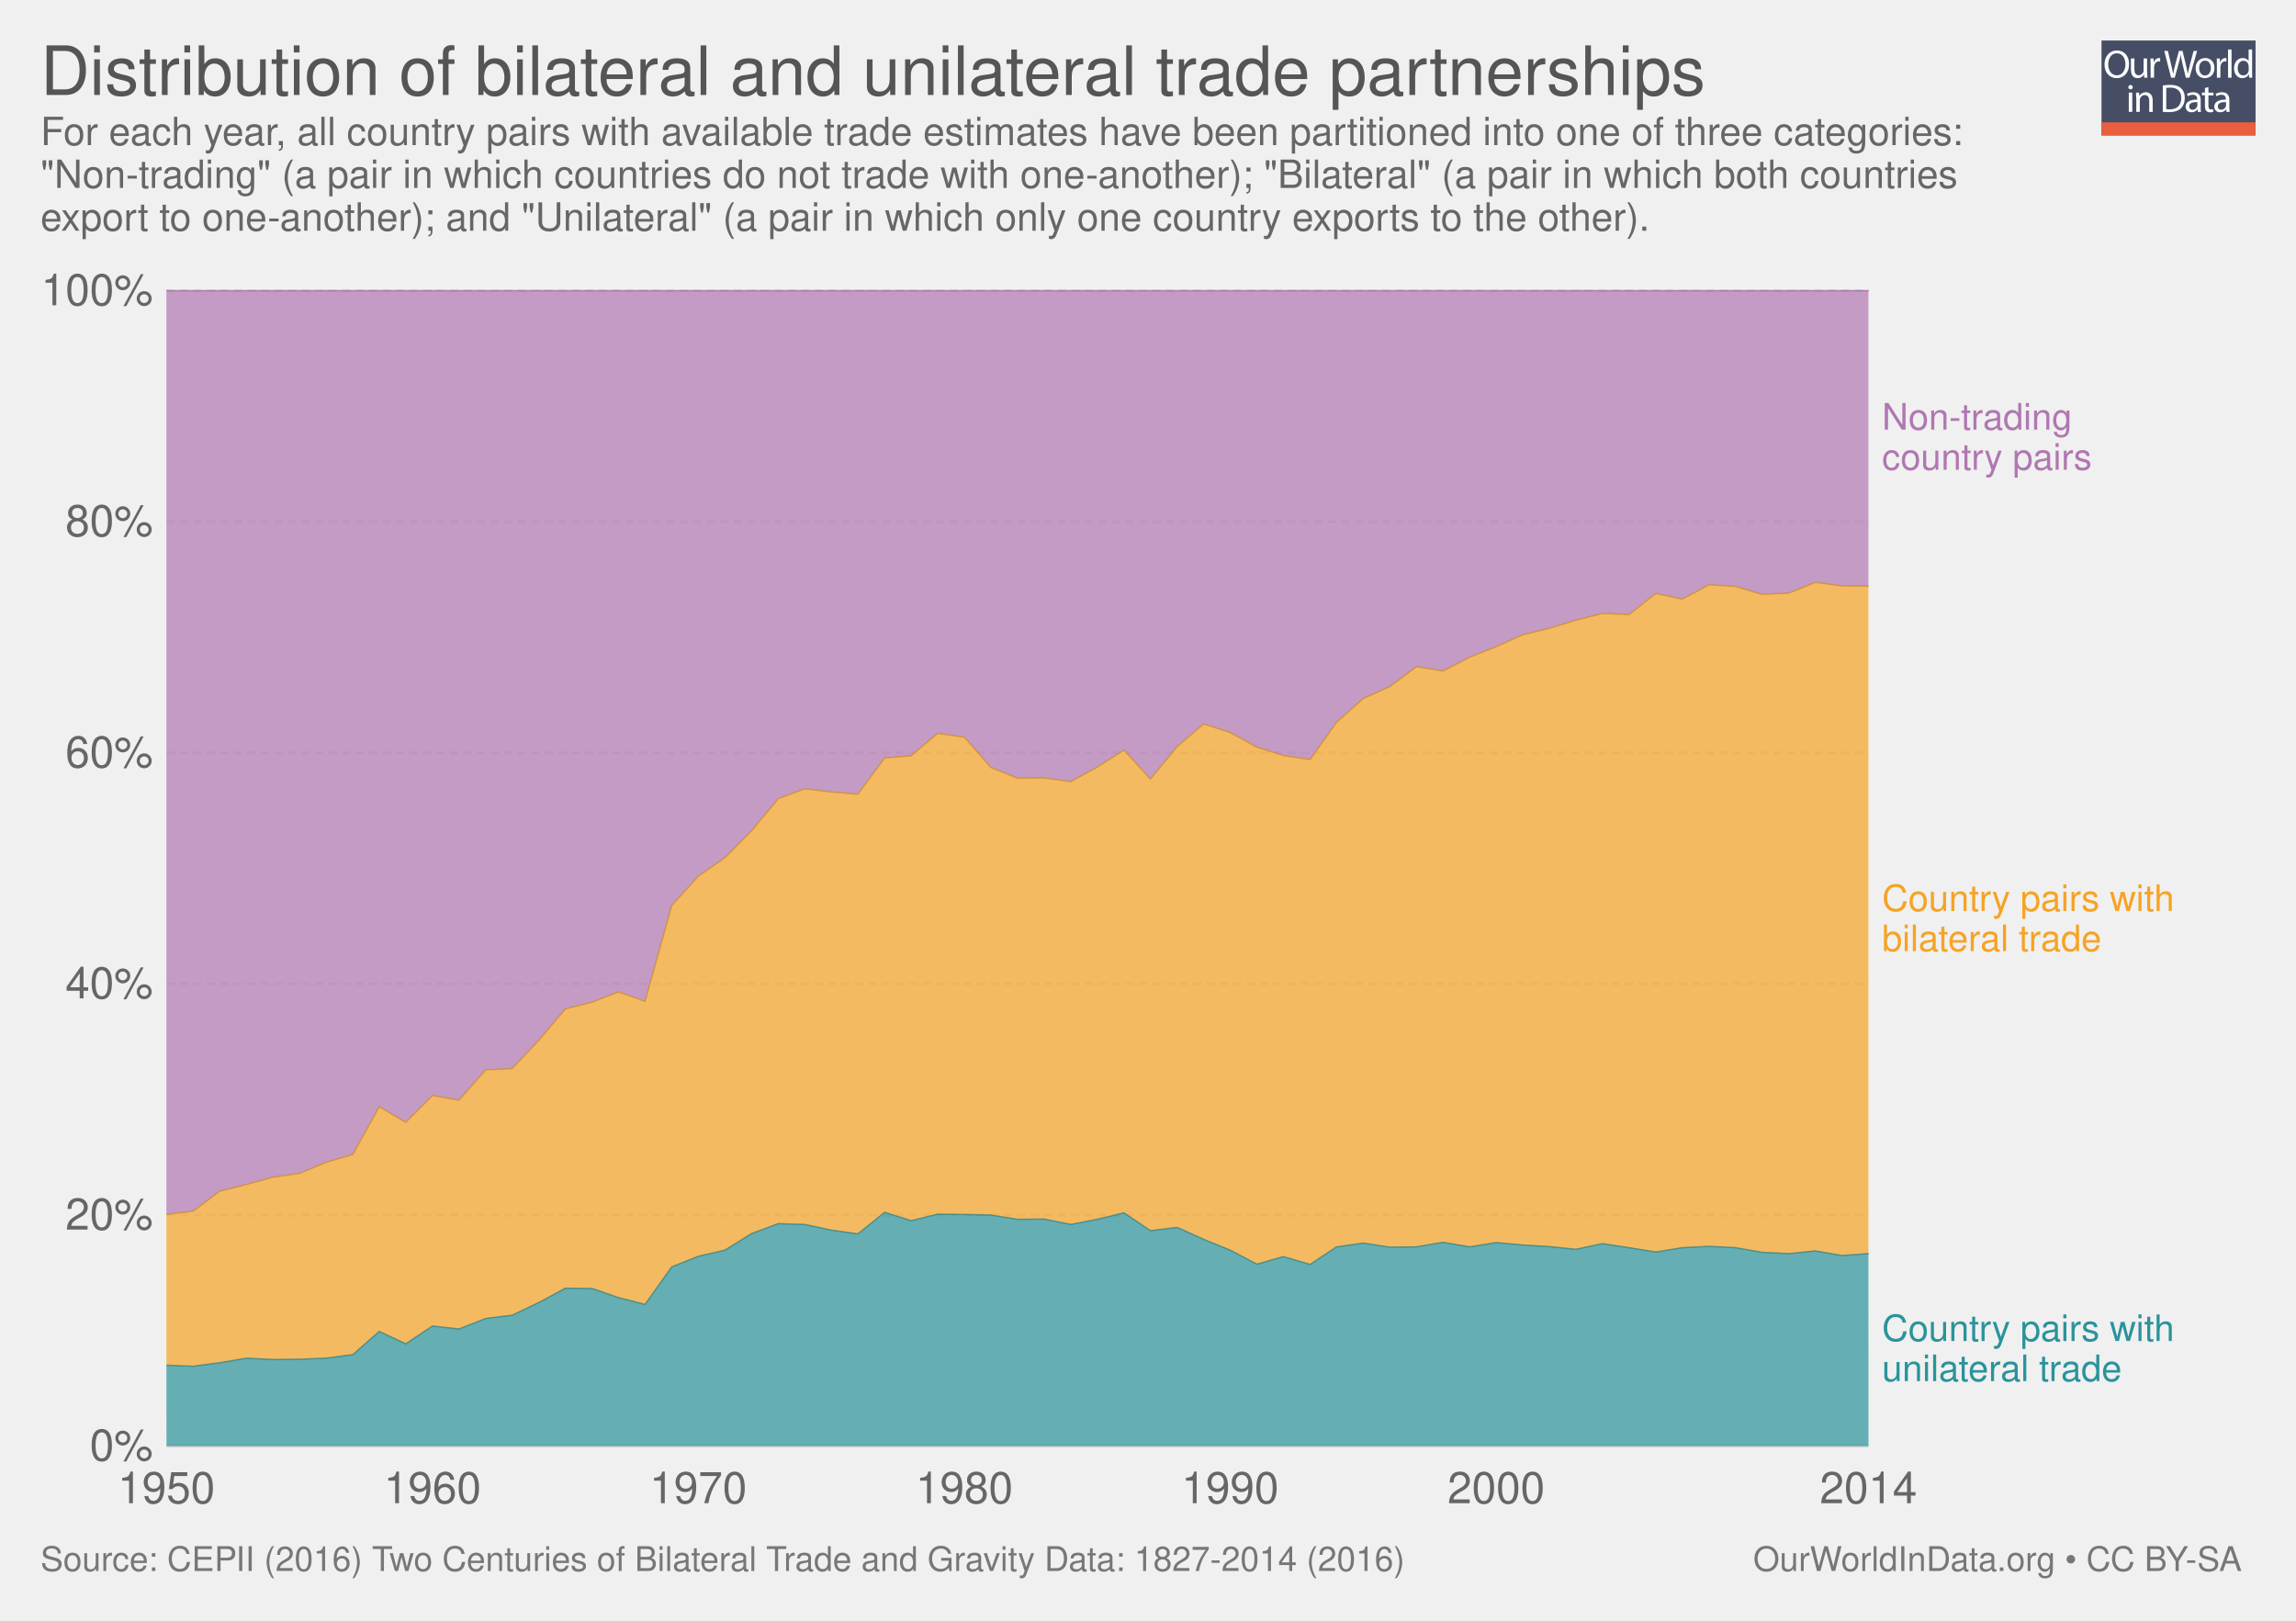
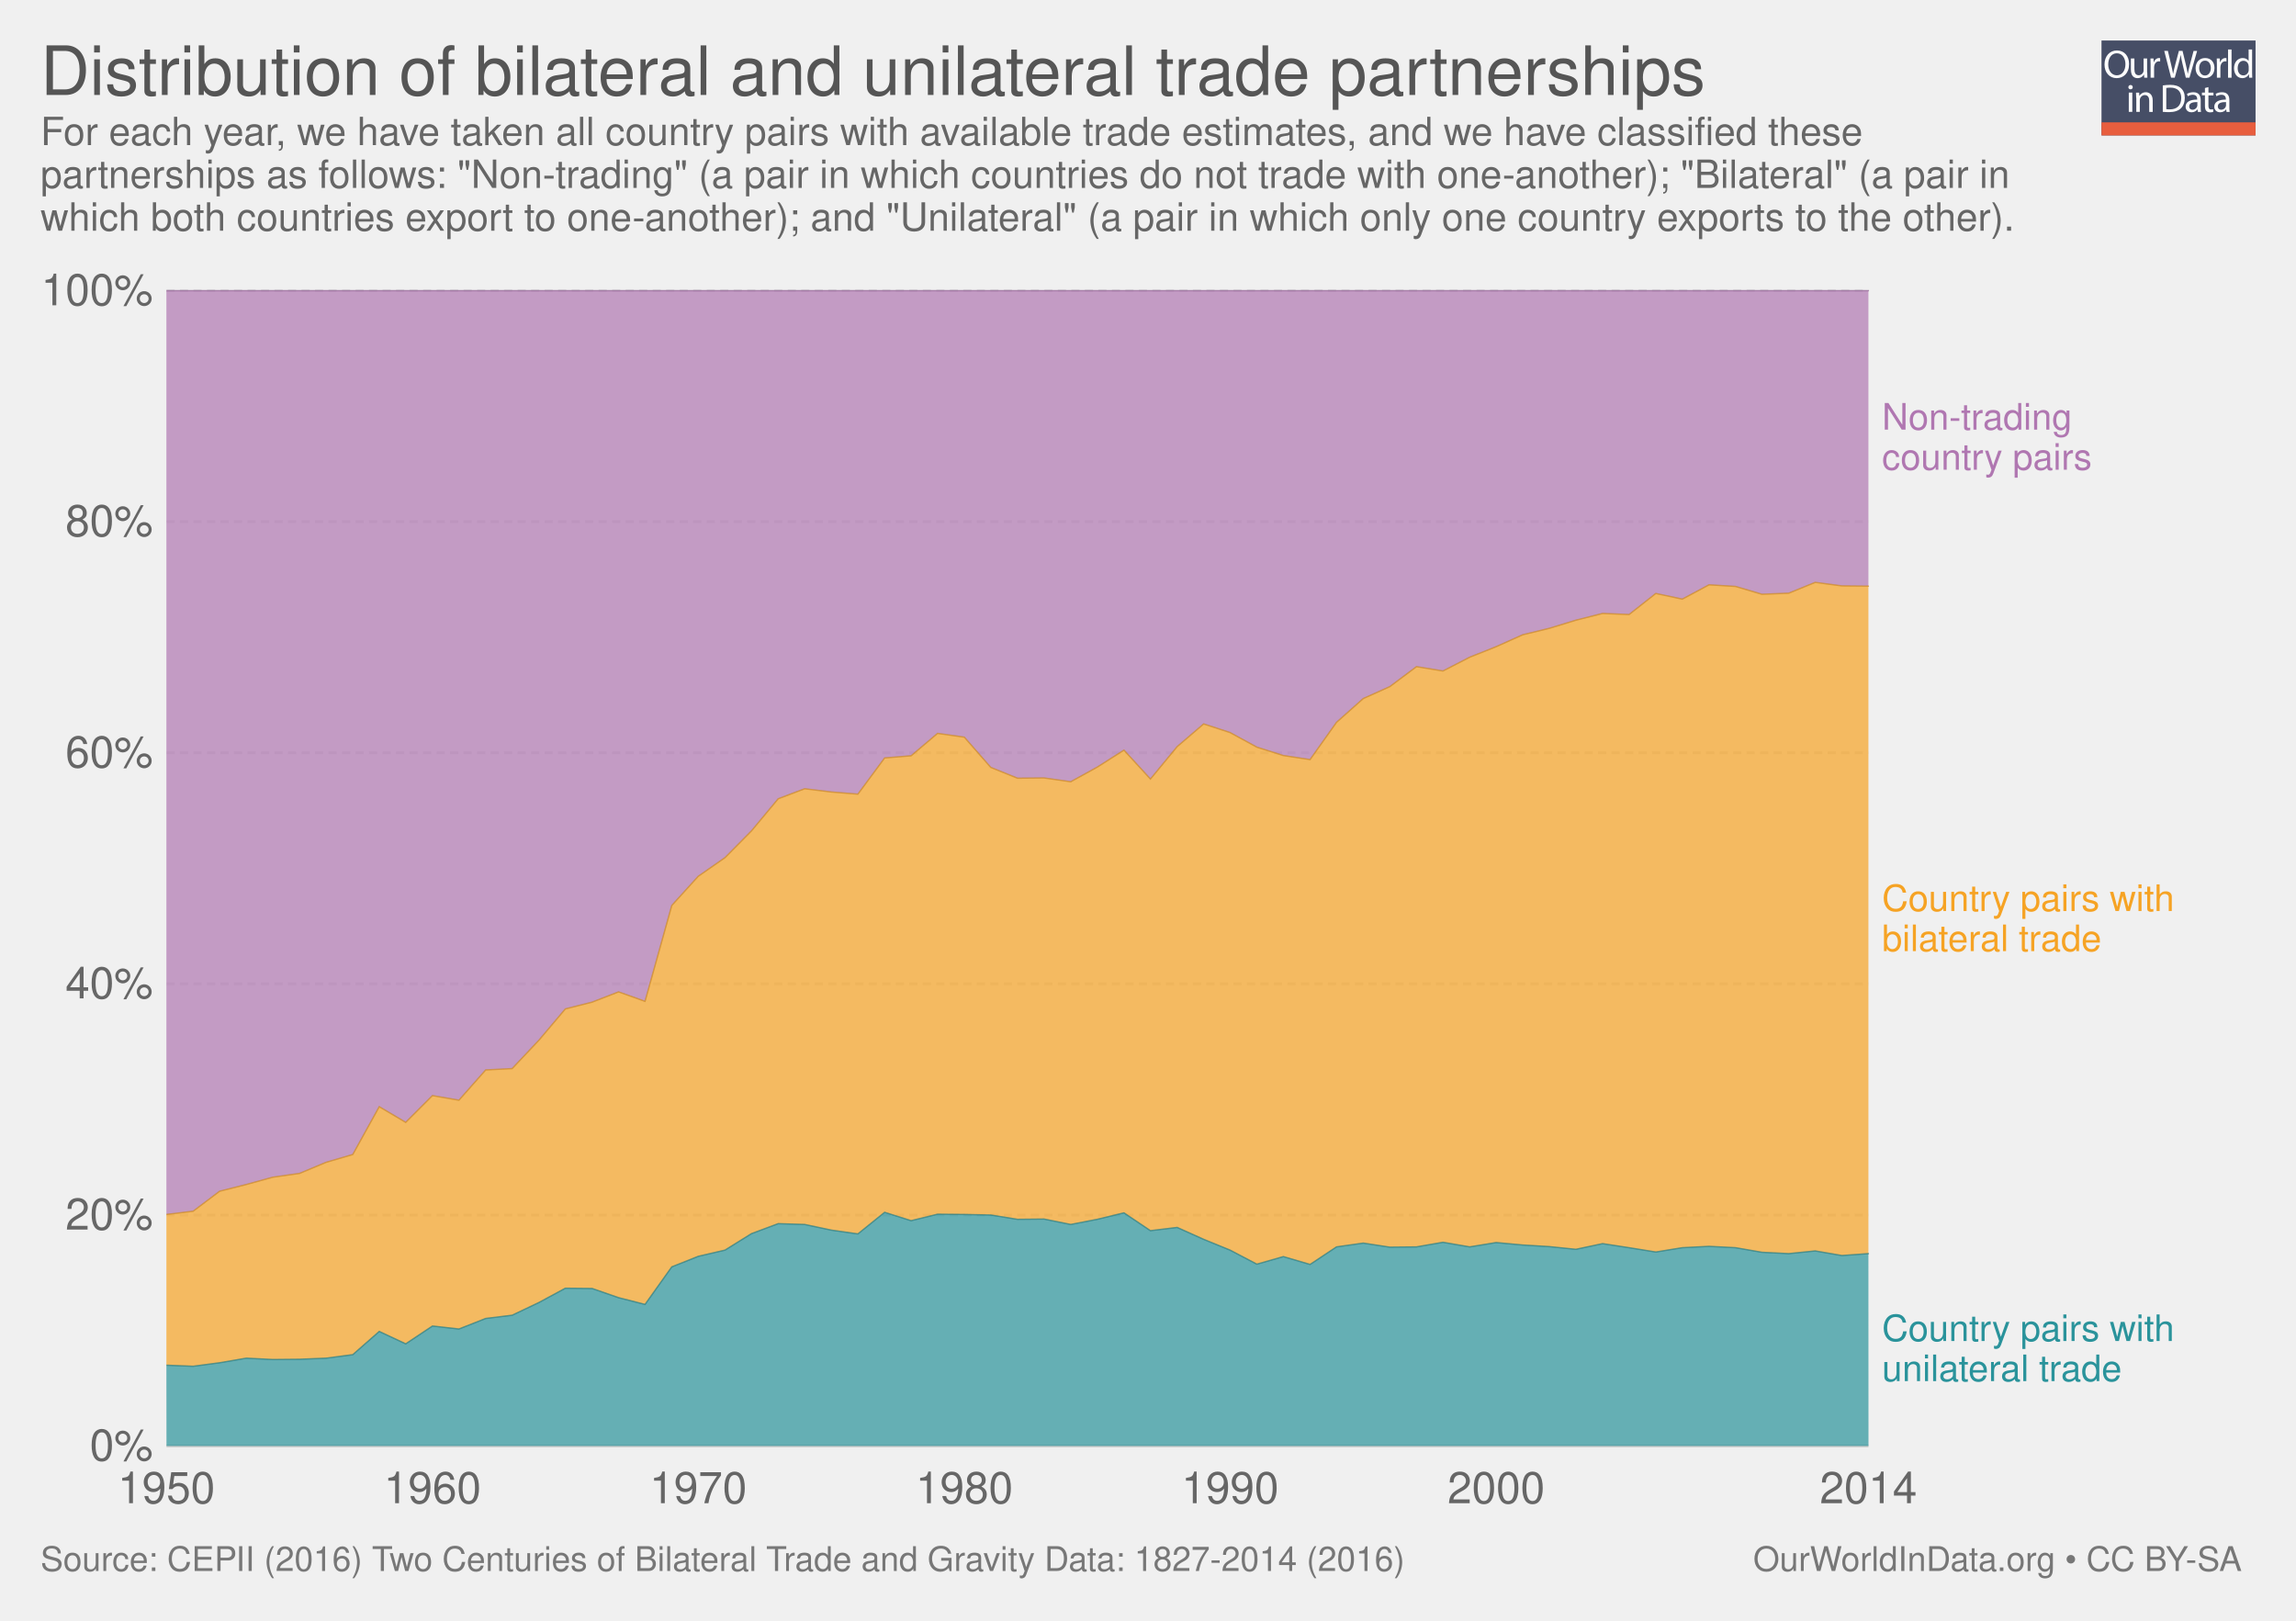
<svg xmlns="http://www.w3.org/2000/svg" xmlns:xlink="http://www.w3.org/1999/xlink" version="1.1" style="font-family: 'Helvetica Neue', Helvetica, Arial, sans-serif; font-size: 18px; background-color: white; text-rendering: optimizeLegibility; -webkit-font-smoothing: antialiased;" width="850" height="600">
  <g class="ChartTab">
    <g class="HeaderView">
      <g opacity="0.8" transform="translate(778, 15) scale(0.27)">
        <a xlink:href="https://ourworldindata.org" target="_blank">
          <g>
            <rect x="0" y="0" fill="#1B2543" width="211.2" height="130.1" />
            <rect x="0" y="112.2" fill="#E63912" width="211.2" height="17.9" />
            <g>
              <rect x="1.2" y="12.3" fill="none" width="210.2" height="99.2" />
              <path fill="#FFFFFF" d="M37.8,32.2c0,12.7-7.7,19.4-17.1,19.4c-9.7,0-16.6-7.5-16.6-18.7c0-11.7,7.3-19.3,17.1-19.3 C31.3,13.7,37.8,21.3,37.8,32.2z M9.2,32.8c0,7.9,4.3,14.9,11.8,14.9c7.5,0,11.8-6.9,11.8-15.3c0-7.3-3.8-14.9-11.8-14.9 C13.1,17.5,9.2,24.8,9.2,32.8z" />
              <path fill="#FFFFFF" d="M62.7,43.8c0,2.7,0.1,5.1,0.2,7.2h-4.3l-0.3-4.3h-0.1c-1.3,2.1-4,4.9-8.8,4.9c-4.2,0-9.1-2.3-9.1-11.6 V24.6h4.8v14.6c0,5,1.5,8.4,5.9,8.4c3.2,0,5.5-2.2,6.3-4.4c0.3-0.7,0.4-1.6,0.4-2.5V24.6h4.8V43.8z" />
              <path fill="#FFFFFF" d="M67.3,32.8c0-3.1-0.1-5.8-0.2-8.2h4.2l0.2,5.2h0.2c1.2-3.5,4.1-5.8,7.3-5.8c0.5,0,0.9,0.1,1.4,0.2v4.5 c-0.5-0.1-1-0.2-1.6-0.2c-3.4,0-5.8,2.6-6.5,6.2c-0.1,0.7-0.2,1.4-0.2,2.2V51h-4.8V32.8z" />
              <path fill="#FFFFFF" d="M95.4,51l-9.4-36.8h5l4.4,18.6c1.1,4.6,2.1,9.2,2.7,12.7h0.1c0.6-3.7,1.8-8,3-12.8l4.9-18.5h5l4.5,18.7 c1,4.4,2,8.7,2.6,12.6h0.1c0.8-4,1.8-8.1,3-12.7l4.9-18.5h4.9L120.6,51h-5L111,31.9c-1.1-4.7-1.9-8.3-2.4-12h-0.1 c-0.7,3.7-1.5,7.3-2.8,12L100.4,51H95.4z" />
              <path fill="#FFFFFF" d="M154.9,37.6c0,9.8-6.8,14-13.2,14c-7.2,0-12.7-5.2-12.7-13.6c0-8.8,5.8-14,13.1-14 C149.8,24,154.9,29.5,154.9,37.6z M133.9,37.9c0,5.8,3.3,10.1,8,10.1c4.6,0,8-4.3,8-10.3c0-4.5-2.2-10.1-7.9-10.1 C136.3,27.6,133.9,32.8,133.9,37.9z" />
              <path fill="#FFFFFF" d="M158.2,32.8c0-3.1-0.1-5.8-0.2-8.2h4.2l0.2,5.2h0.2c1.2-3.5,4.1-5.8,7.3-5.8c0.5,0,0.9,0.1,1.4,0.2v4.5 c-0.5-0.1-1-0.2-1.6-0.2c-3.4,0-5.8,2.6-6.5,6.2c-0.1,0.7-0.2,1.4-0.2,2.2V51h-4.8V32.8z" />
              <path fill="#FFFFFF" d="M173.5,12.3h4.8V51h-4.8V12.3z" />
              <path fill="#FFFFFF" d="M206.5,12.3v31.9c0,2.3,0.1,5,0.2,6.8h-4.3l-0.2-4.6H202c-1.5,2.9-4.7,5.2-9,5.2 c-6.4,0-11.3-5.4-11.3-13.4c-0.1-8.8,5.4-14.2,11.9-14.2c4,0,6.8,1.9,8,4h0.1V12.3H206.5z M201.7,35.4c0-0.6-0.1-1.4-0.2-2 c-0.7-3.1-3.3-5.6-6.9-5.6c-5,0-7.9,4.4-7.9,10.2c0,5.3,2.6,9.8,7.8,9.8c3.2,0,6.2-2.1,7.1-5.7c0.2-0.7,0.2-1.3,0.2-2.1V35.4z" />
              <path fill="#FFFFFF" d="M42.8,64c0.1,1.6-1.1,2.9-3.1,2.9c-1.7,0-2.9-1.3-2.9-2.9c0-1.7,1.3-3,3-3C41.7,61,42.8,62.3,42.8,64z M37.4,97.8V71.4h4.8v26.4H37.4z" />
              <path fill="#FFFFFF" d="M47.5,78.6c0-2.7-0.1-5-0.2-7.1h4.3l0.3,4.4h0.1c1.3-2.5,4.4-5,8.8-5c3.7,0,9.4,2.2,9.4,11.2v15.8h-4.8 V82.6c0-4.3-1.6-7.8-6.1-7.8c-3.2,0-5.6,2.2-6.5,4.9c-0.2,0.6-0.3,1.4-0.3,2.2v15.9h-4.8V78.6z" />
              <path fill="#FFFFFF" d="M84,61.6c2.9-0.4,6.3-0.8,10.1-0.8c6.8,0,11.7,1.6,14.9,4.6c3.3,3,5.2,7.3,5.2,13.2c0,6-1.9,10.9-5.3,14.3 c-3.4,3.4-9.1,5.3-16.3,5.3c-3.4,0-6.2-0.2-8.6-0.4V61.6z M88.8,94.1c1.2,0.2,3,0.3,4.8,0.3c10.2,0,15.7-5.7,15.7-15.6 c0.1-8.7-4.9-14.2-14.9-14.2c-2.5,0-4.3,0.2-5.6,0.5V94.1z" />
              <path fill="#FFFFFF" d="M132.1,97.8l-0.4-3.3h-0.2c-1.5,2.1-4.3,3.9-8.1,3.9c-5.4,0-8.1-3.8-8.1-7.6c0-6.4,5.7-9.9,15.9-9.8v-0.5 c0-2.2-0.6-6.1-6-6.1c-2.5,0-5,0.8-6.9,2l-1.1-3.2c2.2-1.4,5.4-2.3,8.7-2.3c8.1,0,10.1,5.5,10.1,10.8v9.9c0,2.3,0.1,4.5,0.4,6.3 H132.1z M131.4,84.4c-5.3-0.1-11.2,0.8-11.2,5.9c0,3.1,2.1,4.6,4.5,4.6c3.4,0,5.6-2.2,6.4-4.4c0.2-0.5,0.3-1,0.3-1.5V84.4z" />
              <path fill="#FFFFFF" d="M146.6,63.9v7.6h6.9v3.7h-6.9v14.2c0,3.3,0.9,5.1,3.6,5.1c1.3,0,2.2-0.2,2.8-0.3l0.2,3.6 c-0.9,0.4-2.4,0.7-4.3,0.7c-2.2,0-4-0.7-5.2-2c-1.4-1.4-1.9-3.8-1.9-6.9V75.1h-4.1v-3.7h4.1v-6.3L146.6,63.9z" />
              <path fill="#FFFFFF" d="M171.4,97.8l-0.4-3.3h-0.2c-1.5,2.1-4.3,3.9-8.1,3.9c-5.4,0-8.1-3.8-8.1-7.6c0-6.4,5.7-9.9,15.9-9.8v-0.5 c0-2.2-0.6-6.1-6-6.1c-2.5,0-5,0.8-6.9,2l-1.1-3.2c2.2-1.4,5.4-2.3,8.7-2.3c8.1,0,10.1,5.5,10.1,10.8v9.9c0,2.3,0.1,4.5,0.4,6.3 H171.4z M170.7,84.4c-5.3-0.1-11.2,0.8-11.2,5.9c0,3.1,2.1,4.6,4.5,4.6c3.4,0,5.6-2.2,6.4-4.4c0.2-0.5,0.3-1,0.3-1.5V84.4z" />
            </g>
          </g>
        </a>
      </g>
      <a href="https://ourworldindata.org/grapher/distribution-of-bilateral-and-unilateral-trade-partnerships" target="_blank">
        <text font-size="25.20" x="15.0" y="35.2" fill="#555">
          <tspan x="15" y="35.16">Distribution of bilateral and unilateral trade partnerships</tspan>
        </text>
      </a>
      <text font-size="14.40" x="15.0" y="53.7" fill="#666">
-         <tspan x="15" y="53.72">For each year, all country pairs with available trade estimates have been partitioned into one of three categories:</tspan>
-         <tspan x="15" y="69.56">"Non-trading" (a pair in which countries do not trade with one-another); "Bilateral" (a pair in which both countries</tspan>
-         <tspan x="15" y="85.4">export to one-another); and "Unilateral" (a pair in which only one country exports to the other).</tspan>
+         <tspan x="15" y="53.72">For each year, we have taken all country pairs with available trade estimates, and we have classified these</tspan>
+         <tspan x="15" y="69.56">partnerships as follows: "Non-trading" (a pair in which countries do not trade with one-another); "Bilateral" (a pair in</tspan>
+         <tspan x="15" y="85.4">which both countries export to one-another); and "Unilateral" (a pair in which only one country exports to the other).</tspan>
      </text>
    </g>
    <g class="StackedArea">
      <defs>
        <clipPath id="boundsClip-1">
          <rect x="61.634" y="0" width="820" height="897.8" />
        </clipPath>
      </defs>
      <g class="AxisBoxView">
        <g class="HorizontalAxis">
          <text x="61.6" y="556.5" fill="#666" text-anchor="middle" font-size="16.2">1950</text>
          <text x="160.1" y="556.5" fill="#666" text-anchor="middle" font-size="16.2">1960</text>
          <text x="258.5" y="556.5" fill="#666" text-anchor="middle" font-size="16.2">1970</text>
          <text x="357" y="556.5" fill="#666" text-anchor="middle" font-size="16.2">1980</text>
          <text x="455.4" y="556.5" fill="#666" text-anchor="middle" font-size="16.2">1990</text>
          <text x="553.9" y="556.5" fill="#666" text-anchor="middle" font-size="16.2">2000</text>
          <text x="691.7" y="556.5" fill="#666" text-anchor="middle" font-size="16.2">2014</text>
        </g>
        <g class="VerticalAxis">
          <text x="56.63" y="535.3" fill="#666" dominant-baseline="middle" text-anchor="end" font-size="16.2">0%</text>
          <text x="56.63" y="449.8" fill="#666" dominant-baseline="middle" text-anchor="end" font-size="16.2">20%</text>
          <text x="56.63" y="364.2" fill="#666" dominant-baseline="middle" text-anchor="end" font-size="16.2">40%</text>
          <text x="56.63" y="278.7" fill="#666" dominant-baseline="middle" text-anchor="end" font-size="16.2">60%</text>
          <text x="56.63" y="193.1" fill="#666" dominant-baseline="middle" text-anchor="end" font-size="16.2">80%</text>
          <text x="56.63" y="107.6" fill="#666" dominant-baseline="middle" text-anchor="end" font-size="16.2">100%</text>
        </g>
        <g class="AxisGridLines">
          <line x1="61.63" y1="535.3" x2="691.73" y2="535.3" stroke="#ccc" />
          <line x1="61.63" y1="449.8" x2="691.73" y2="449.8" stroke="#ddd" stroke-dasharray="3,2" />
          <line x1="61.63" y1="364.2" x2="691.73" y2="364.2" stroke="#ddd" stroke-dasharray="3,2" />
          <line x1="61.63" y1="278.7" x2="691.73" y2="278.7" stroke="#ddd" stroke-dasharray="3,2" />
          <line x1="61.63" y1="193.1" x2="691.73" y2="193.1" stroke="#ddd" stroke-dasharray="3,2" />
          <line x1="61.63" y1="107.6" x2="691.73" y2="107.6" stroke="#ddd" stroke-dasharray="3,2" />
        </g>
      </g>
      <g clip-path="url(#boundsClip-1)">
        <g class="HeightedLegend clickable">
          <g class="legendMark">
            <rect x="691.73" y="148.25" width="112.49" height="28.1" fill="#fff" opacity="0" />
            <text font-size="13.50" x="696.7" y="159.1" fill="#b077b1">
              <tspan x="696.73" y="159.05">Non-trading</tspan>
              <tspan x="696.73" y="173.9">country pairs</tspan>
            </text>
          </g>
          <g class="legendMark">
            <rect x="691.73" y="326.45" width="143.27" height="28.1" fill="#fff" opacity="0" />
            <text font-size="13.50" x="696.7" y="337.3" fill="#f6a324">
              <tspan x="696.73" y="337.25">Country pairs with</tspan>
              <tspan x="696.73" y="352.1">bilateral trade</tspan>
            </text>
          </g>
          <g class="legendMark">
            <rect x="691.73" y="485.65" width="143.27" height="28.1" fill="#fff" opacity="0" />
            <text font-size="13.50" x="696.7" y="496.4" fill="#2a939b">
              <tspan x="696.73" y="496.45">Country pairs with</tspan>
              <tspan x="696.73" y="511.3">unilateral trade</tspan>
            </text>
          </g>
        </g>
        <g class="Areas">
          <rect x="61.634" y="107.6" width="630.096" height="427.7" opacity="0" fill="rgba(255,255,255,0)" />
          <path stroke-linecap="round" d="M61.6 505.4L71.5 505.8L81.3 504.5L91.2 502.8L101 503.3L110.9 503.2L120.7 502.8L130.6 501.5L140.4 492.9L150.2 497.5L160.1 490.9L169.9 492L179.8 488.1L189.6 486.9L199.5 482.2L209.3 476.9L219.2 477L229 480.4L238.8 482.9L248.7 469L258.5 465.1L268.4 462.8L278.2 456.7L288.1 453L297.9 453.3L307.8 455.4L317.6 456.8L327.5 448.8L337.3 451.9L347.1 449.5L357 449.6L366.8 449.8L376.7 451.4L386.5 451.3L396.4 453.3L406.2 451.4L416.1 449L425.9 455.6L435.8 454.4L445.6 458.8L455.4 462.8L465.3 468L475.1 465.2L485 468.1L494.8 461.6L504.7 460.2L514.5 461.7L524.4 461.6L534.2 459.9L544.1 461.6L553.9 460L563.7 460.9L573.6 461.5L583.4 462.5L593.3 460.4L603.1 461.9L613 463.5L622.8 461.9L632.7 461.4L642.5 461.9L652.3 463.6L662.2 464.1L672 463.1L681.9 464.8L691.7 464.1L691.73 535.3L61.634 535.3" fill="#2a939b" fill-opacity="0.7" class="World_2-area" />
          <path stroke-linecap="round" d="M61.6 449.6L71.5 448.4L81.3 441L91.2 438.5L101 435.8L110.9 434.4L120.7 430.3L130.6 427.4L140.4 409.7L150.2 415.5L160.1 405.6L169.9 407.3L179.8 396.1L189.6 395.6L199.5 385.1L209.3 373.5L219.2 371L229 367.2L238.8 370.7L248.7 335.2L258.5 324.4L268.4 317.5L278.2 307.6L288.1 295.7L297.9 292L307.8 293.2L317.6 294L327.5 280.6L337.3 279.8L347.1 271.5L357 272.9L366.8 284.1L376.7 288.1L386.5 288L396.4 289.4L406.2 284L416.1 277.7L425.9 288.4L435.8 276.4L445.6 268L455.4 271.2L465.3 276.6L475.1 279.7L485 281.2L494.8 267.4L504.7 258.6L514.5 254.2L524.4 246.8L534.2 248.4L544.1 243.3L553.9 239.4L563.7 235L573.6 232.6L583.4 229.6L593.3 227.1L603.1 227.5L613 219.7L622.8 221.8L632.7 216.5L642.5 217.1L652.3 220L662.2 219.6L672 215.6L681.9 216.9L691.7 217L691.7 464.1L681.9 464.8L672 463.1L662.2 464.1L652.3 463.6L642.5 461.9L632.7 461.4L622.8 461.9L613 463.5L603.1 461.9L593.3 460.4L583.4 462.5L573.6 461.5L563.7 460.9L553.9 460L544.1 461.6L534.2 459.9L524.4 461.6L514.5 461.7L504.7 460.2L494.8 461.6L485 468.1L475.1 465.2L465.3 468L455.4 462.8L445.6 458.8L435.8 454.4L425.9 455.6L416.1 449L406.2 451.4L396.4 453.3L386.5 451.3L376.7 451.4L366.8 449.8L357 449.6L347.1 449.5L337.3 451.9L327.5 448.8L317.6 456.8L307.8 455.4L297.9 453.3L288.1 453L278.2 456.7L268.4 462.8L258.5 465.1L248.7 469L238.8 482.9L229 480.4L219.2 477L209.3 476.9L199.5 482.2L189.6 486.9L179.8 488.1L169.9 492L160.1 490.9L150.2 497.5L140.4 492.9L130.6 501.5L120.7 502.8L110.9 503.2L101 503.3L91.2 502.8L81.3 504.5L71.5 505.8L61.6 505.4" fill="#f6a324" fill-opacity="0.7" class="World_0-area" />
          <path stroke-linecap="round" d="M61.6 107.6L71.5 107.6L81.3 107.6L91.2 107.6L101 107.6L110.9 107.6L120.7 107.6L130.6 107.6L140.4 107.6L150.2 107.6L160.1 107.6L169.9 107.6L179.8 107.6L189.6 107.6L199.5 107.6L209.3 107.6L219.2 107.6L229 107.6L238.8 107.6L248.7 107.6L258.5 107.6L268.4 107.6L278.2 107.6L288.1 107.6L297.9 107.6L307.8 107.6L317.6 107.6L327.5 107.6L337.3 107.6L347.1 107.6L357 107.6L366.8 107.6L376.7 107.6L386.5 107.6L396.4 107.6L406.2 107.6L416.1 107.6L425.9 107.6L435.8 107.6L445.6 107.6L455.4 107.6L465.3 107.6L475.1 107.6L485 107.6L494.8 107.6L504.7 107.6L514.5 107.6L524.4 107.6L534.2 107.6L544.1 107.6L553.9 107.6L563.7 107.6L573.6 107.6L583.4 107.6L593.3 107.6L603.1 107.6L613 107.6L622.8 107.6L632.7 107.6L642.5 107.6L652.3 107.6L662.2 107.6L672 107.6L681.9 107.6L691.7 107.6L691.7 217L681.9 216.9L672 215.6L662.2 219.6L652.3 220L642.5 217.1L632.7 216.5L622.8 221.8L613 219.7L603.1 227.5L593.3 227.1L583.4 229.6L573.6 232.6L563.7 235L553.9 239.4L544.1 243.3L534.2 248.4L524.4 246.8L514.5 254.2L504.7 258.6L494.8 267.4L485 281.2L475.1 279.7L465.3 276.6L455.4 271.2L445.6 268L435.8 276.4L425.9 288.4L416.1 277.7L406.2 284L396.4 289.4L386.5 288L376.7 288.1L366.8 284.1L357 272.9L347.1 271.5L337.3 279.8L327.5 280.6L317.6 294L307.8 293.2L297.9 292L288.1 295.7L278.2 307.6L268.4 317.5L258.5 324.4L248.7 335.2L238.8 370.7L229 367.2L219.2 371L209.3 373.5L199.5 385.1L189.6 395.6L179.8 396.1L169.9 407.3L160.1 405.6L150.2 415.5L140.4 409.7L130.6 427.4L120.7 430.3L110.9 434.4L101 435.8L91.2 438.5L81.3 441L71.5 448.4L61.6 449.6" fill="#b077b1" fill-opacity="0.7" class="World_1-area" />
          <path stroke-linecap="round" d="M61.6 505.4L71.5 505.8L81.3 504.5L91.2 502.8L101 503.3L110.9 503.2L120.7 502.8L130.6 501.5L140.4 492.9L150.2 497.5L160.1 490.9L169.9 492L179.8 488.1L189.6 486.9L199.5 482.2L209.3 476.9L219.2 477L229 480.4L238.8 482.9L248.7 469L258.5 465.1L268.4 462.8L278.2 456.7L288.1 453L297.9 453.3L307.8 455.4L317.6 456.8L327.5 448.8L337.3 451.9L347.1 449.5L357 449.6L366.8 449.8L376.7 451.4L386.5 451.3L396.4 453.3L406.2 451.4L416.1 449L425.9 455.6L435.8 454.4L445.6 458.8L455.4 462.8L465.3 468L475.1 465.2L485 468.1L494.8 461.6L504.7 460.2L514.5 461.7L524.4 461.6L534.2 459.9L544.1 461.6L553.9 460L563.7 460.9L573.6 461.5L583.4 462.5L593.3 460.4L603.1 461.9L613 463.5L622.8 461.9L632.7 461.4L642.5 461.9L652.3 463.6L662.2 464.1L672 463.1L681.9 464.8L691.7 464.1" stroke="rgb(35, 123, 130)" stroke-opacity="0.7" stroke-width="0.5" fill="none" class="World_2-border" />
          <path stroke-linecap="round" d="M61.6 449.6L71.5 448.4L81.3 441L91.2 438.5L101 435.8L110.9 434.4L120.7 430.3L130.6 427.4L140.4 409.7L150.2 415.5L160.1 405.6L169.9 407.3L179.8 396.1L189.6 395.6L199.5 385.1L209.3 373.5L219.2 371L229 367.2L238.8 370.7L248.7 335.2L258.5 324.4L268.4 317.5L278.2 307.6L288.1 295.7L297.9 292L307.8 293.2L317.6 294L327.5 280.6L337.3 279.8L347.1 271.5L357 272.9L366.8 284.1L376.7 288.1L386.5 288L396.4 289.4L406.2 284L416.1 277.7L425.9 288.4L435.8 276.4L445.6 268L455.4 271.2L465.3 276.6L475.1 279.7L485 281.2L494.8 267.4L504.7 258.6L514.5 254.2L524.4 246.8L534.2 248.4L544.1 243.3L553.9 239.4L563.7 235L573.6 232.6L583.4 229.6L593.3 227.1L603.1 227.5L613 219.7L622.8 221.8L632.7 216.5L642.5 217.1L652.3 220L662.2 219.6L672 215.6L681.9 216.9L691.7 217" stroke="rgb(206, 136, 30)" stroke-opacity="0.7" stroke-width="0.5" fill="none" class="World_0-border" />
          <path stroke-linecap="round" d="M61.6 107.6L71.5 107.6L81.3 107.6L91.2 107.6L101 107.6L110.9 107.6L120.7 107.6L130.6 107.6L140.4 107.6L150.2 107.6L160.1 107.6L169.9 107.6L179.8 107.6L189.6 107.6L199.5 107.6L209.3 107.6L219.2 107.6L229 107.6L238.8 107.6L248.7 107.6L258.5 107.6L268.4 107.6L278.2 107.6L288.1 107.6L297.9 107.6L307.8 107.6L317.6 107.6L327.5 107.6L337.3 107.6L347.1 107.6L357 107.6L366.8 107.6L376.7 107.6L386.5 107.6L396.4 107.6L406.2 107.6L416.1 107.6L425.9 107.6L435.8 107.6L445.6 107.6L455.4 107.6L465.3 107.6L475.1 107.6L485 107.6L494.8 107.6L504.7 107.6L514.5 107.6L524.4 107.6L534.2 107.6L544.1 107.6L553.9 107.6L563.7 107.6L573.6 107.6L583.4 107.6L593.3 107.6L603.1 107.6L613 107.6L622.8 107.6L632.7 107.6L642.5 107.6L652.3 107.6L662.2 107.6L672 107.6L681.9 107.6L691.7 107.6" stroke="rgb(147, 100, 148)" stroke-opacity="0.7" stroke-width="0.5" fill="none" class="World_1-border" />
        </g>
      </g>
    </g>
    <g style="fill: #777;" class="SourcesFooter">
      <g style="fill: #777;" class="clickable">
        <text font-size="12.60" x="15.0" y="581.6">
          <tspan x="15" y="581.58">Source: CEPII (2016) Two Centuries of Bilateral Trade and Gravity Data: 1827-2014 (2016)</tspan>
        </text>
      </g>
      <text font-size="12.60" x="649.0" y="581.6">
        <tspan x="649.024" y="581.58">
          <a target="_blank" style="fill: #777;" href="https://ourworldindata.org">OurWorldInData.org</a> • <a style="fill: #777;" href="http://creativecommons.org/licenses/by-sa/4.0/deed.en_US" target="_blank">CC BY-SA</a>
        </tspan>
      </text>
    </g>
  </g>
</svg>
